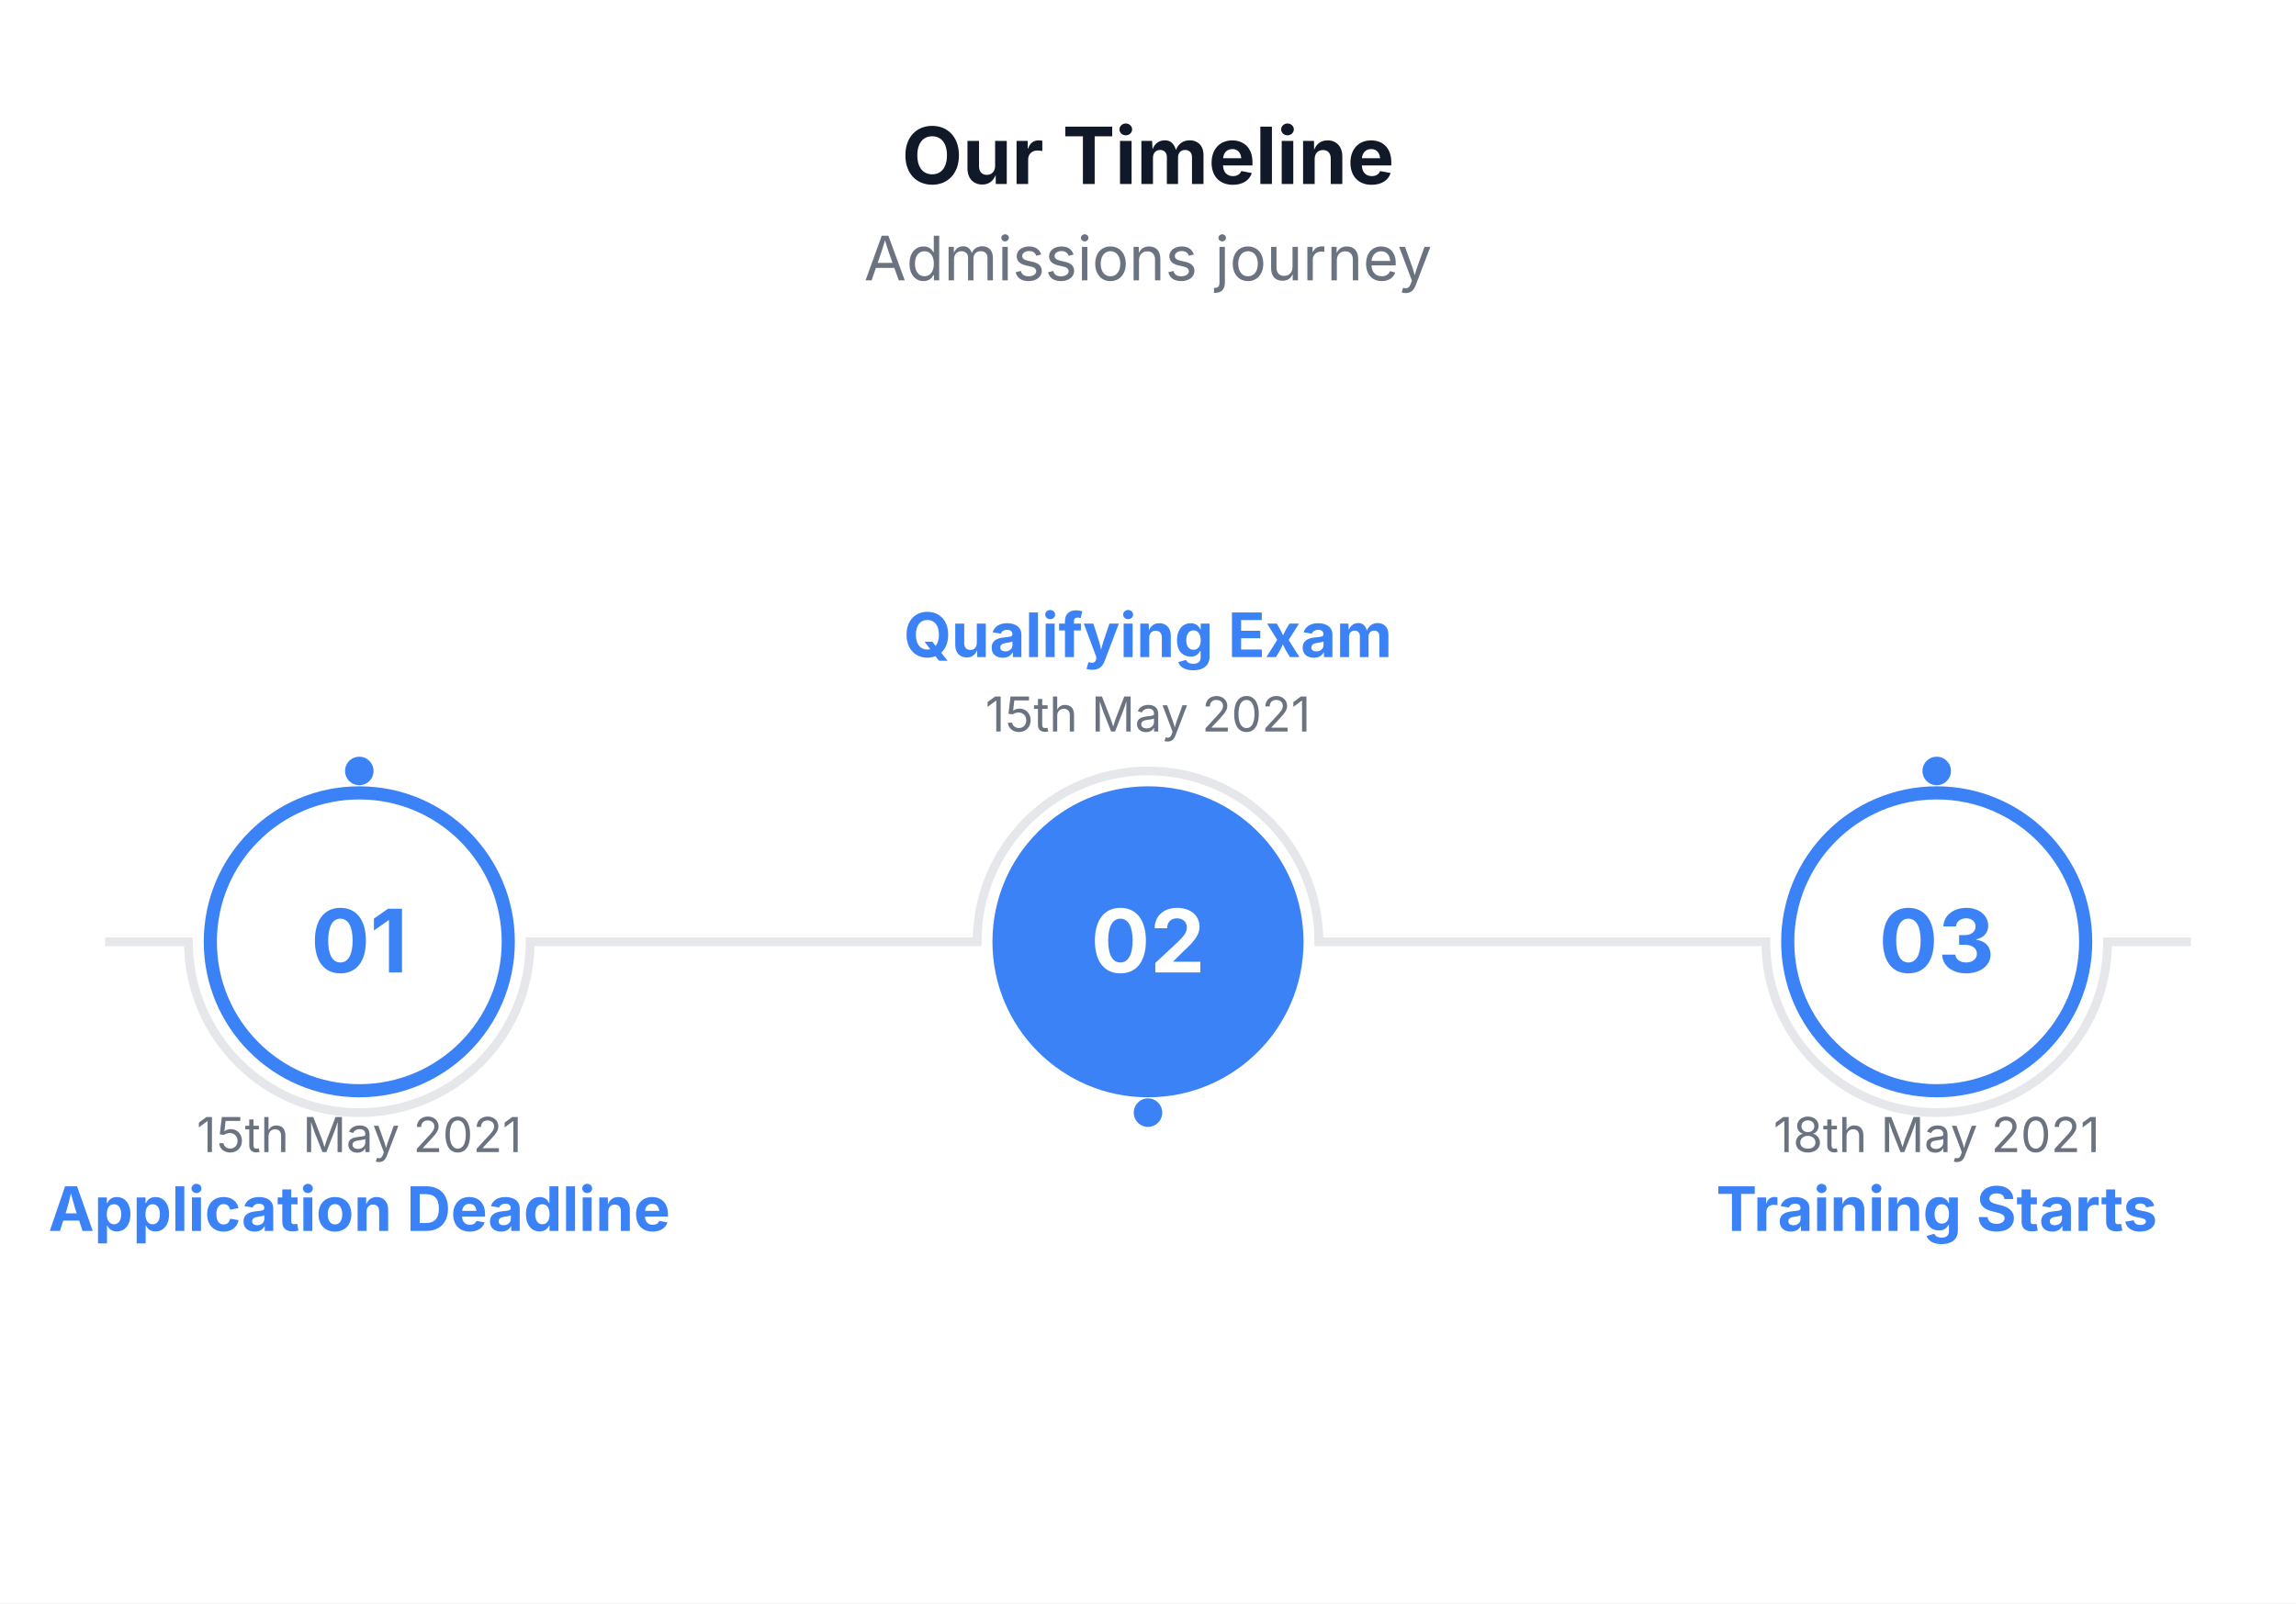
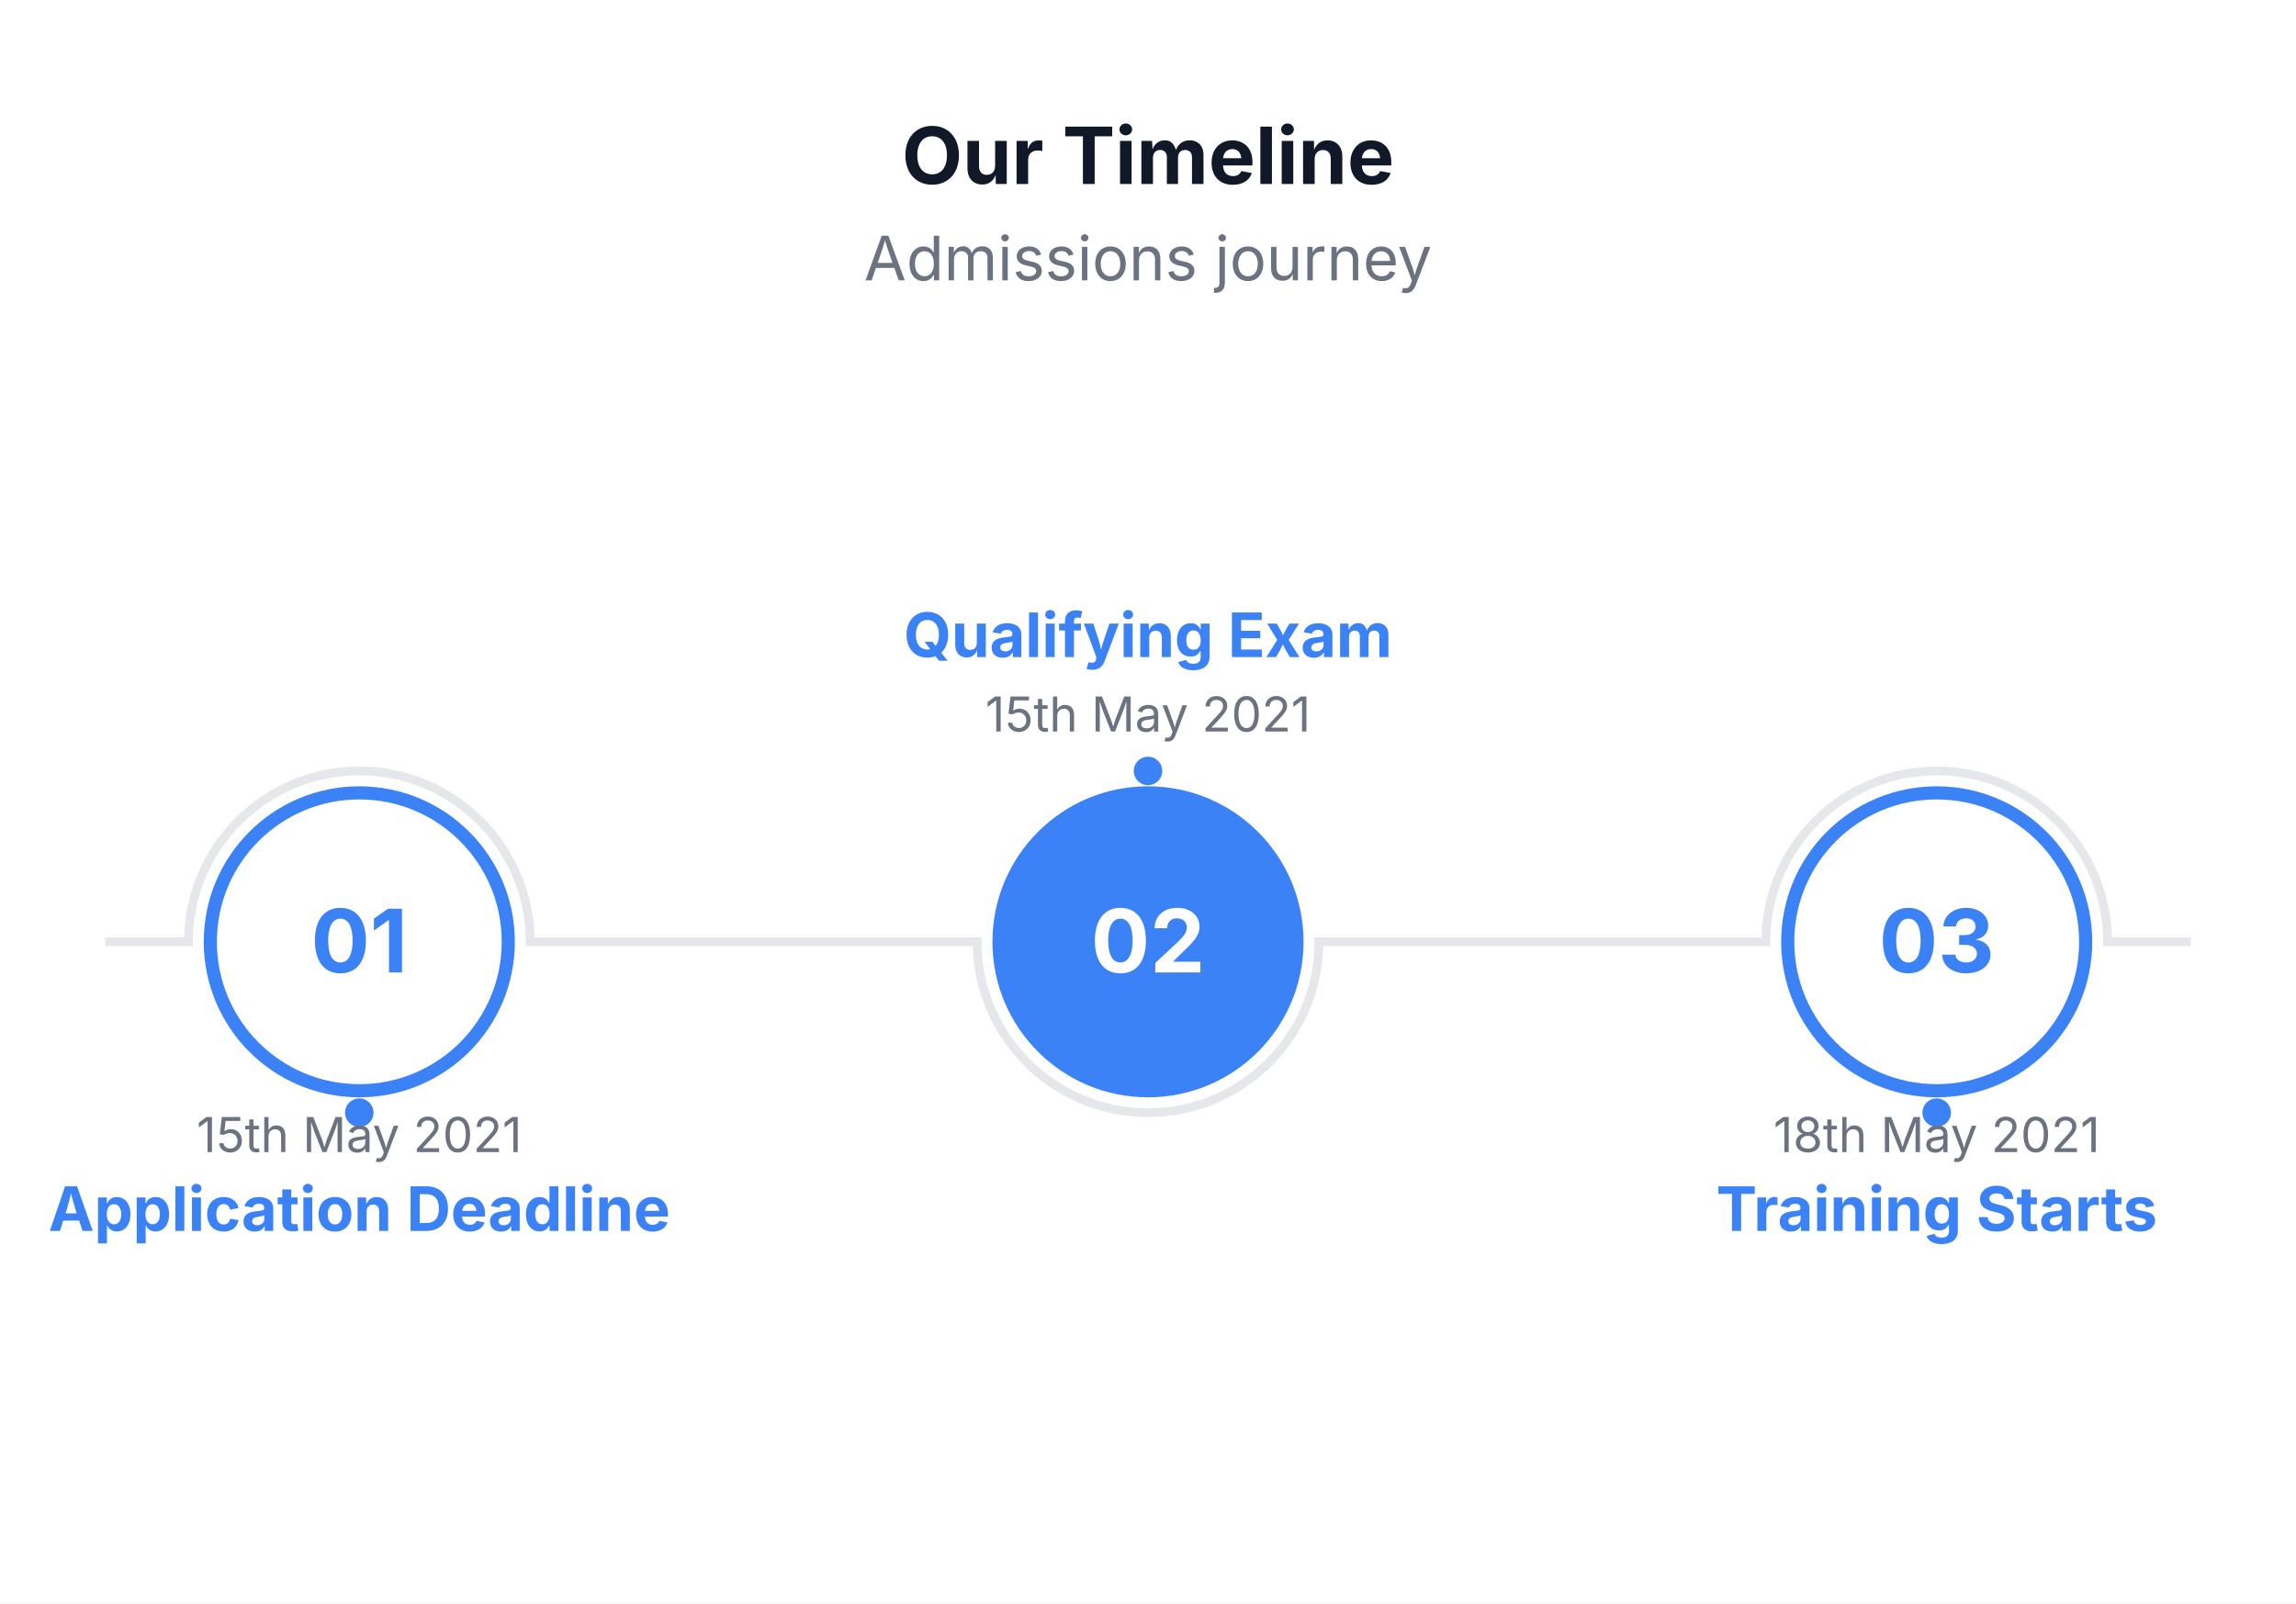
<svg xmlns="http://www.w3.org/2000/svg" viewBox="0 0 524 366" width="524" height="366">
  <rect width="100%" height="100%" fill="#FFFFFF" />
  <text x="262" y="42" font-size="18" font-family="Inter, system-ui, -apple-system, sans-serif" fill="#111827" text-anchor="middle" font-weight="bold">Our Timeline</text>
  <text x="262" y="64" font-size="14" font-family="Inter, system-ui, -apple-system, sans-serif" fill="#6B7280" text-anchor="middle">Admissions journey</text>
-   <path d="M 24 215 L 43 215 A 39 39 0 0 0 121 215 L 223 215 A 39 39 0 0 1 301 215 L 403 215 A 39 39 0 0 0 481 215 L 500 215" stroke="#E5E7EB" stroke-width="2" fill="none" />
-   <circle cx="82" cy="176" r="4" fill="#3B82F6" stroke="#FFFFFF" stroke-width="1.5" />
-   <circle cx="262" cy="254" r="4" fill="#3B82F6" stroke="#FFFFFF" stroke-width="1.5" />
-   <circle cx="442" cy="176" r="4" fill="#3B82F6" stroke="#FFFFFF" stroke-width="1.5" />
+   <path d="M 24 215 L 43 215 A 39 39 0 0 1 121 215 L 223 215 A 39 39 0 0 0 301 215 L 403 215 A 39 39 0 0 1 481 215 L 500 215" stroke="#E5E7EB" stroke-width="2" fill="none" />
+   <circle cx="82" cy="254" r="4" fill="#3B82F6" stroke="#FFFFFF" stroke-width="1.5" />
+   <circle cx="262" cy="176" r="4" fill="#3B82F6" stroke="#FFFFFF" stroke-width="1.5" />
+   <circle cx="442" cy="254" r="4" fill="#3B82F6" stroke="#FFFFFF" stroke-width="1.5" />
  <circle cx="82" cy="215" r="34" fill="#FFFFFF" stroke="#3B82F6" stroke-width="3" />
  <text x="82" y="222" font-size="20" font-family="Inter, system-ui, -apple-system, sans-serif" fill="#3B82F6" text-anchor="middle" font-weight="bold">01</text>
  <text x="82" y="263" font-size="11" font-family="Inter, system-ui, -apple-system, sans-serif" fill="#6B7280" text-anchor="middle">15th May 2021</text>
  <text x="82" y="281" font-size="14" font-family="Inter, system-ui, -apple-system, sans-serif" fill="#3B82F6" text-anchor="middle" font-weight="bold">Application Deadline</text>
  <circle cx="262" cy="215" r="34" fill="#3B82F6" stroke="#3B82F6" stroke-width="3" />
  <text x="262" y="222" font-size="20" font-family="Inter, system-ui, -apple-system, sans-serif" fill="#FFFFFF" text-anchor="middle" font-weight="bold">02</text>
  <text x="262" y="167" font-size="11" font-family="Inter, system-ui, -apple-system, sans-serif" fill="#6B7280" text-anchor="middle">15th May 2021</text>
  <text x="262" y="150" font-size="14" font-family="Inter, system-ui, -apple-system, sans-serif" fill="#3B82F6" text-anchor="middle" font-weight="bold">Qualifying Exam</text>
  <circle cx="442" cy="215" r="34" fill="#FFFFFF" stroke="#3B82F6" stroke-width="3" />
  <text x="442" y="222" font-size="20" font-family="Inter, system-ui, -apple-system, sans-serif" fill="#3B82F6" text-anchor="middle" font-weight="bold">03</text>
  <text x="442" y="263" font-size="11" font-family="Inter, system-ui, -apple-system, sans-serif" fill="#6B7280" text-anchor="middle">18th May 2021</text>
  <text x="442" y="281" font-size="14" font-family="Inter, system-ui, -apple-system, sans-serif" fill="#3B82F6" text-anchor="middle" font-weight="bold">Training Starts</text>
</svg>
